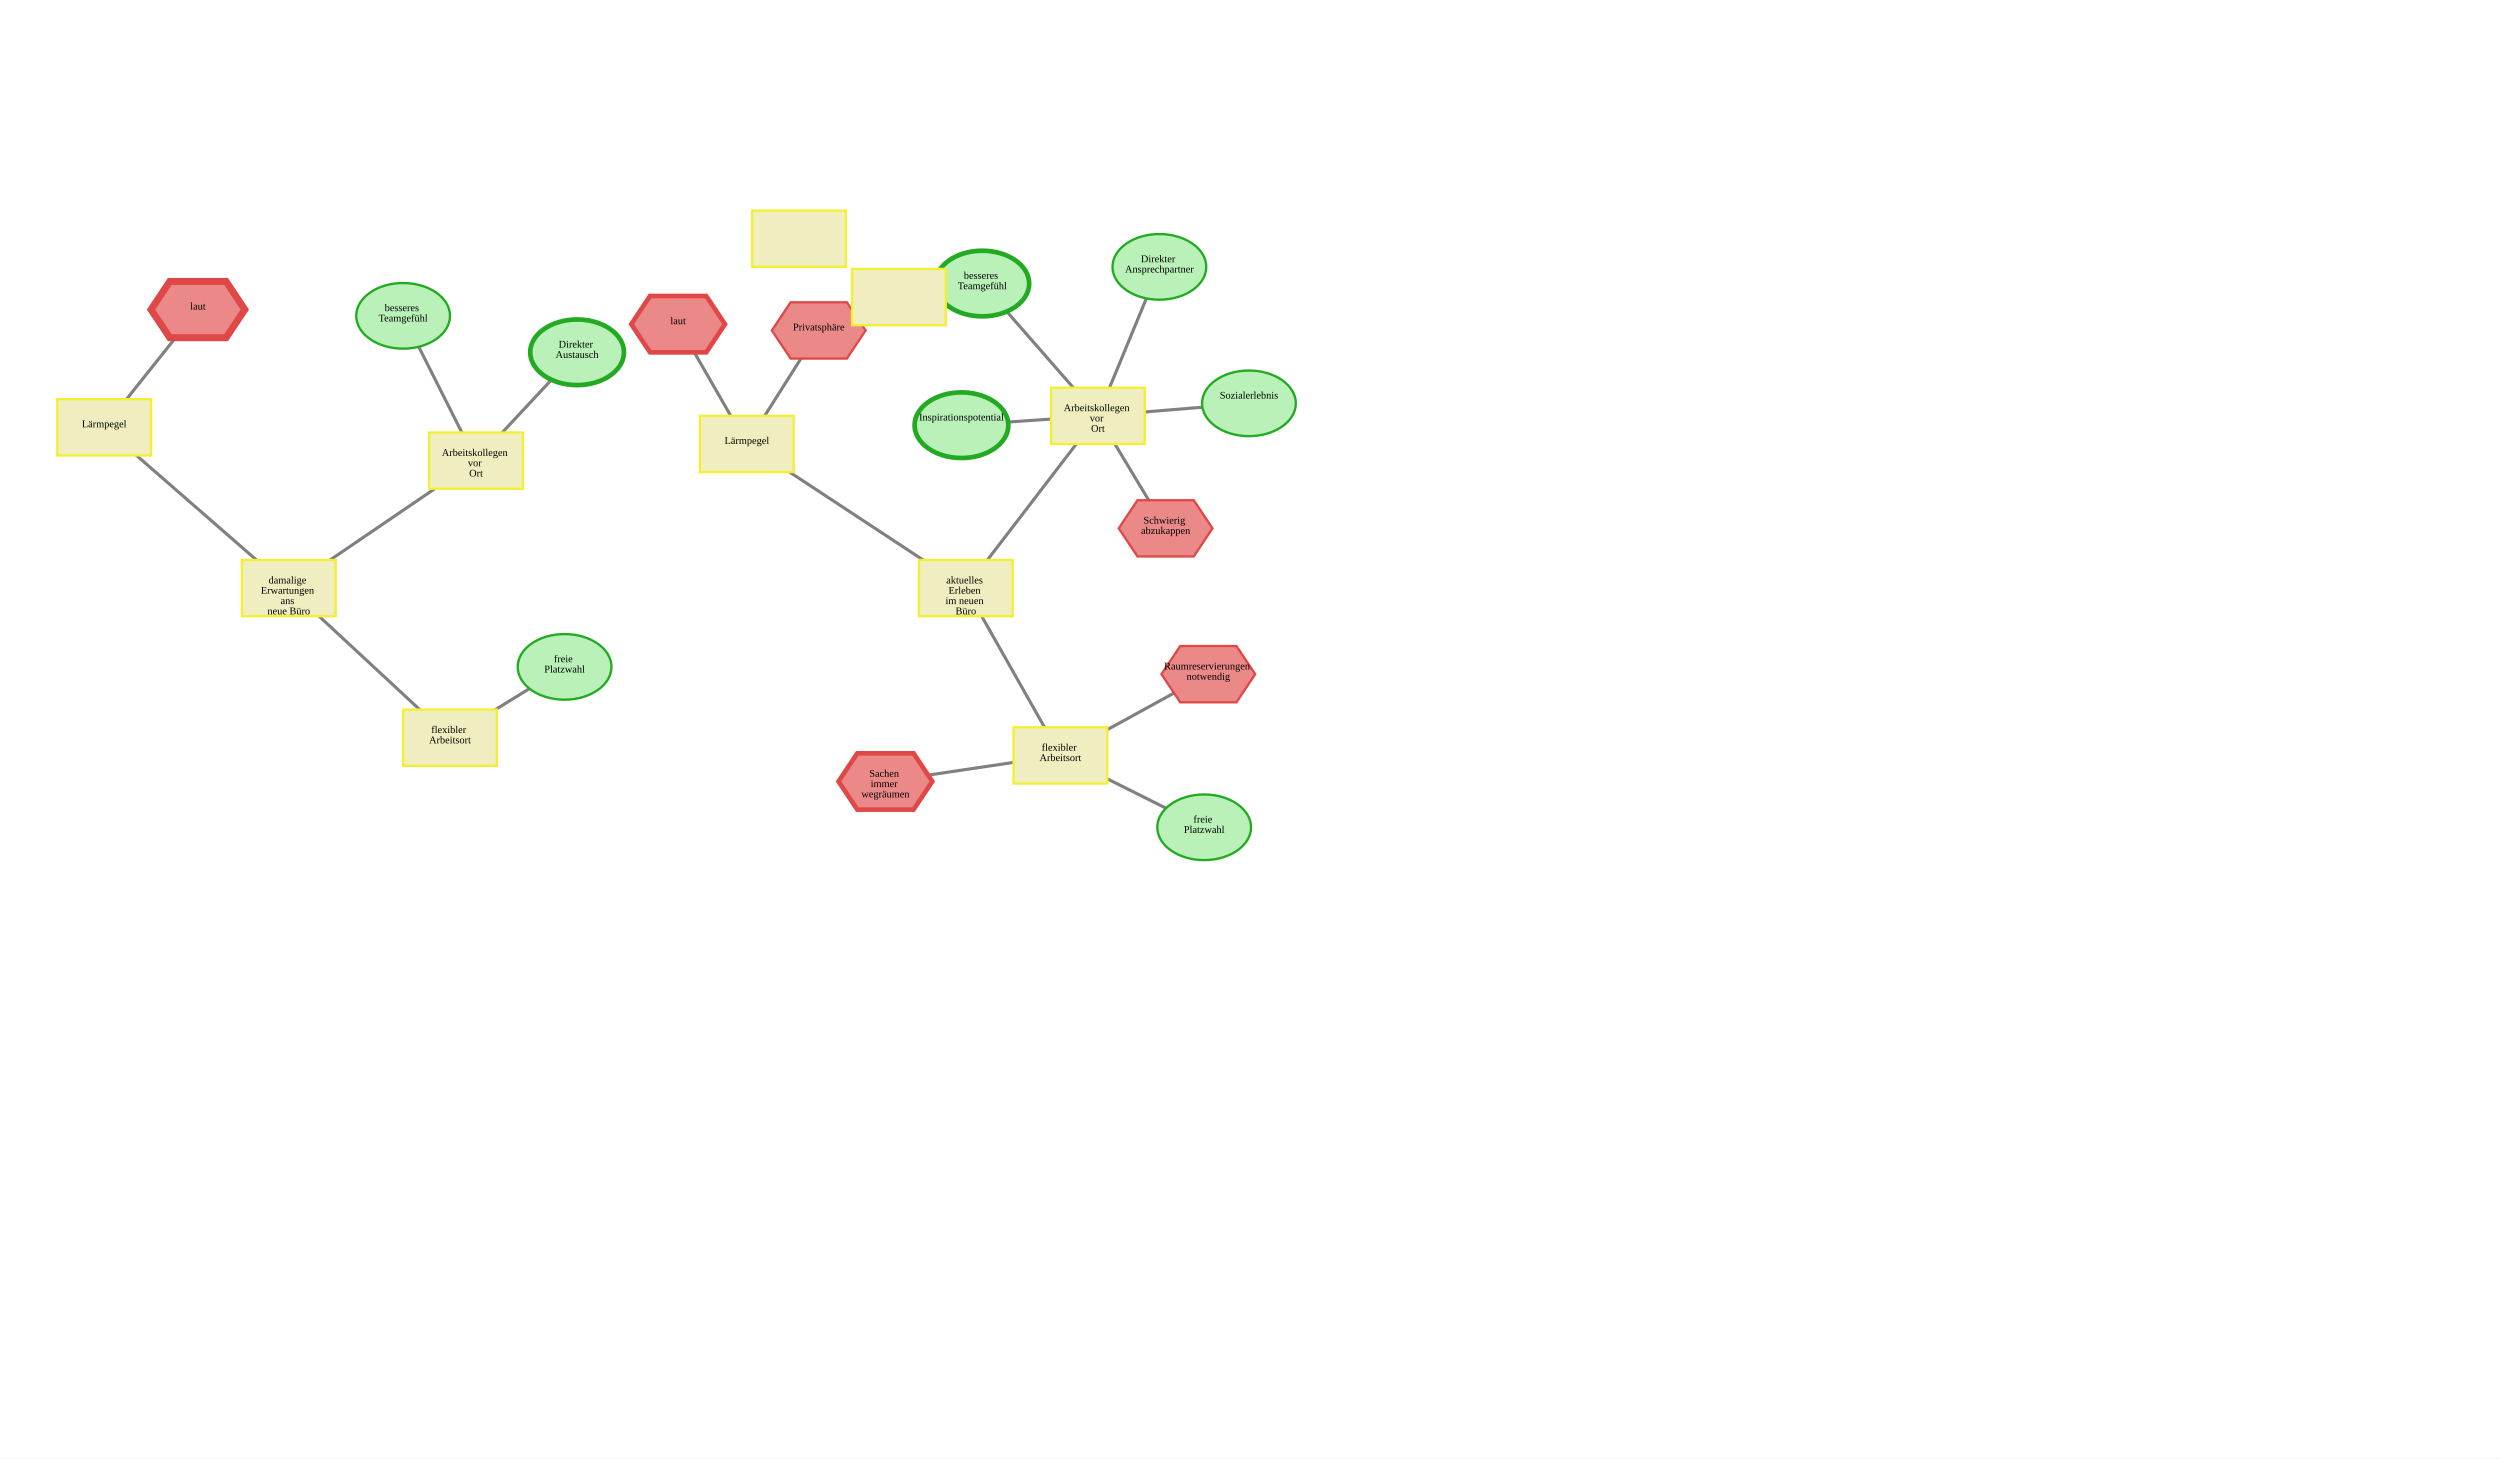
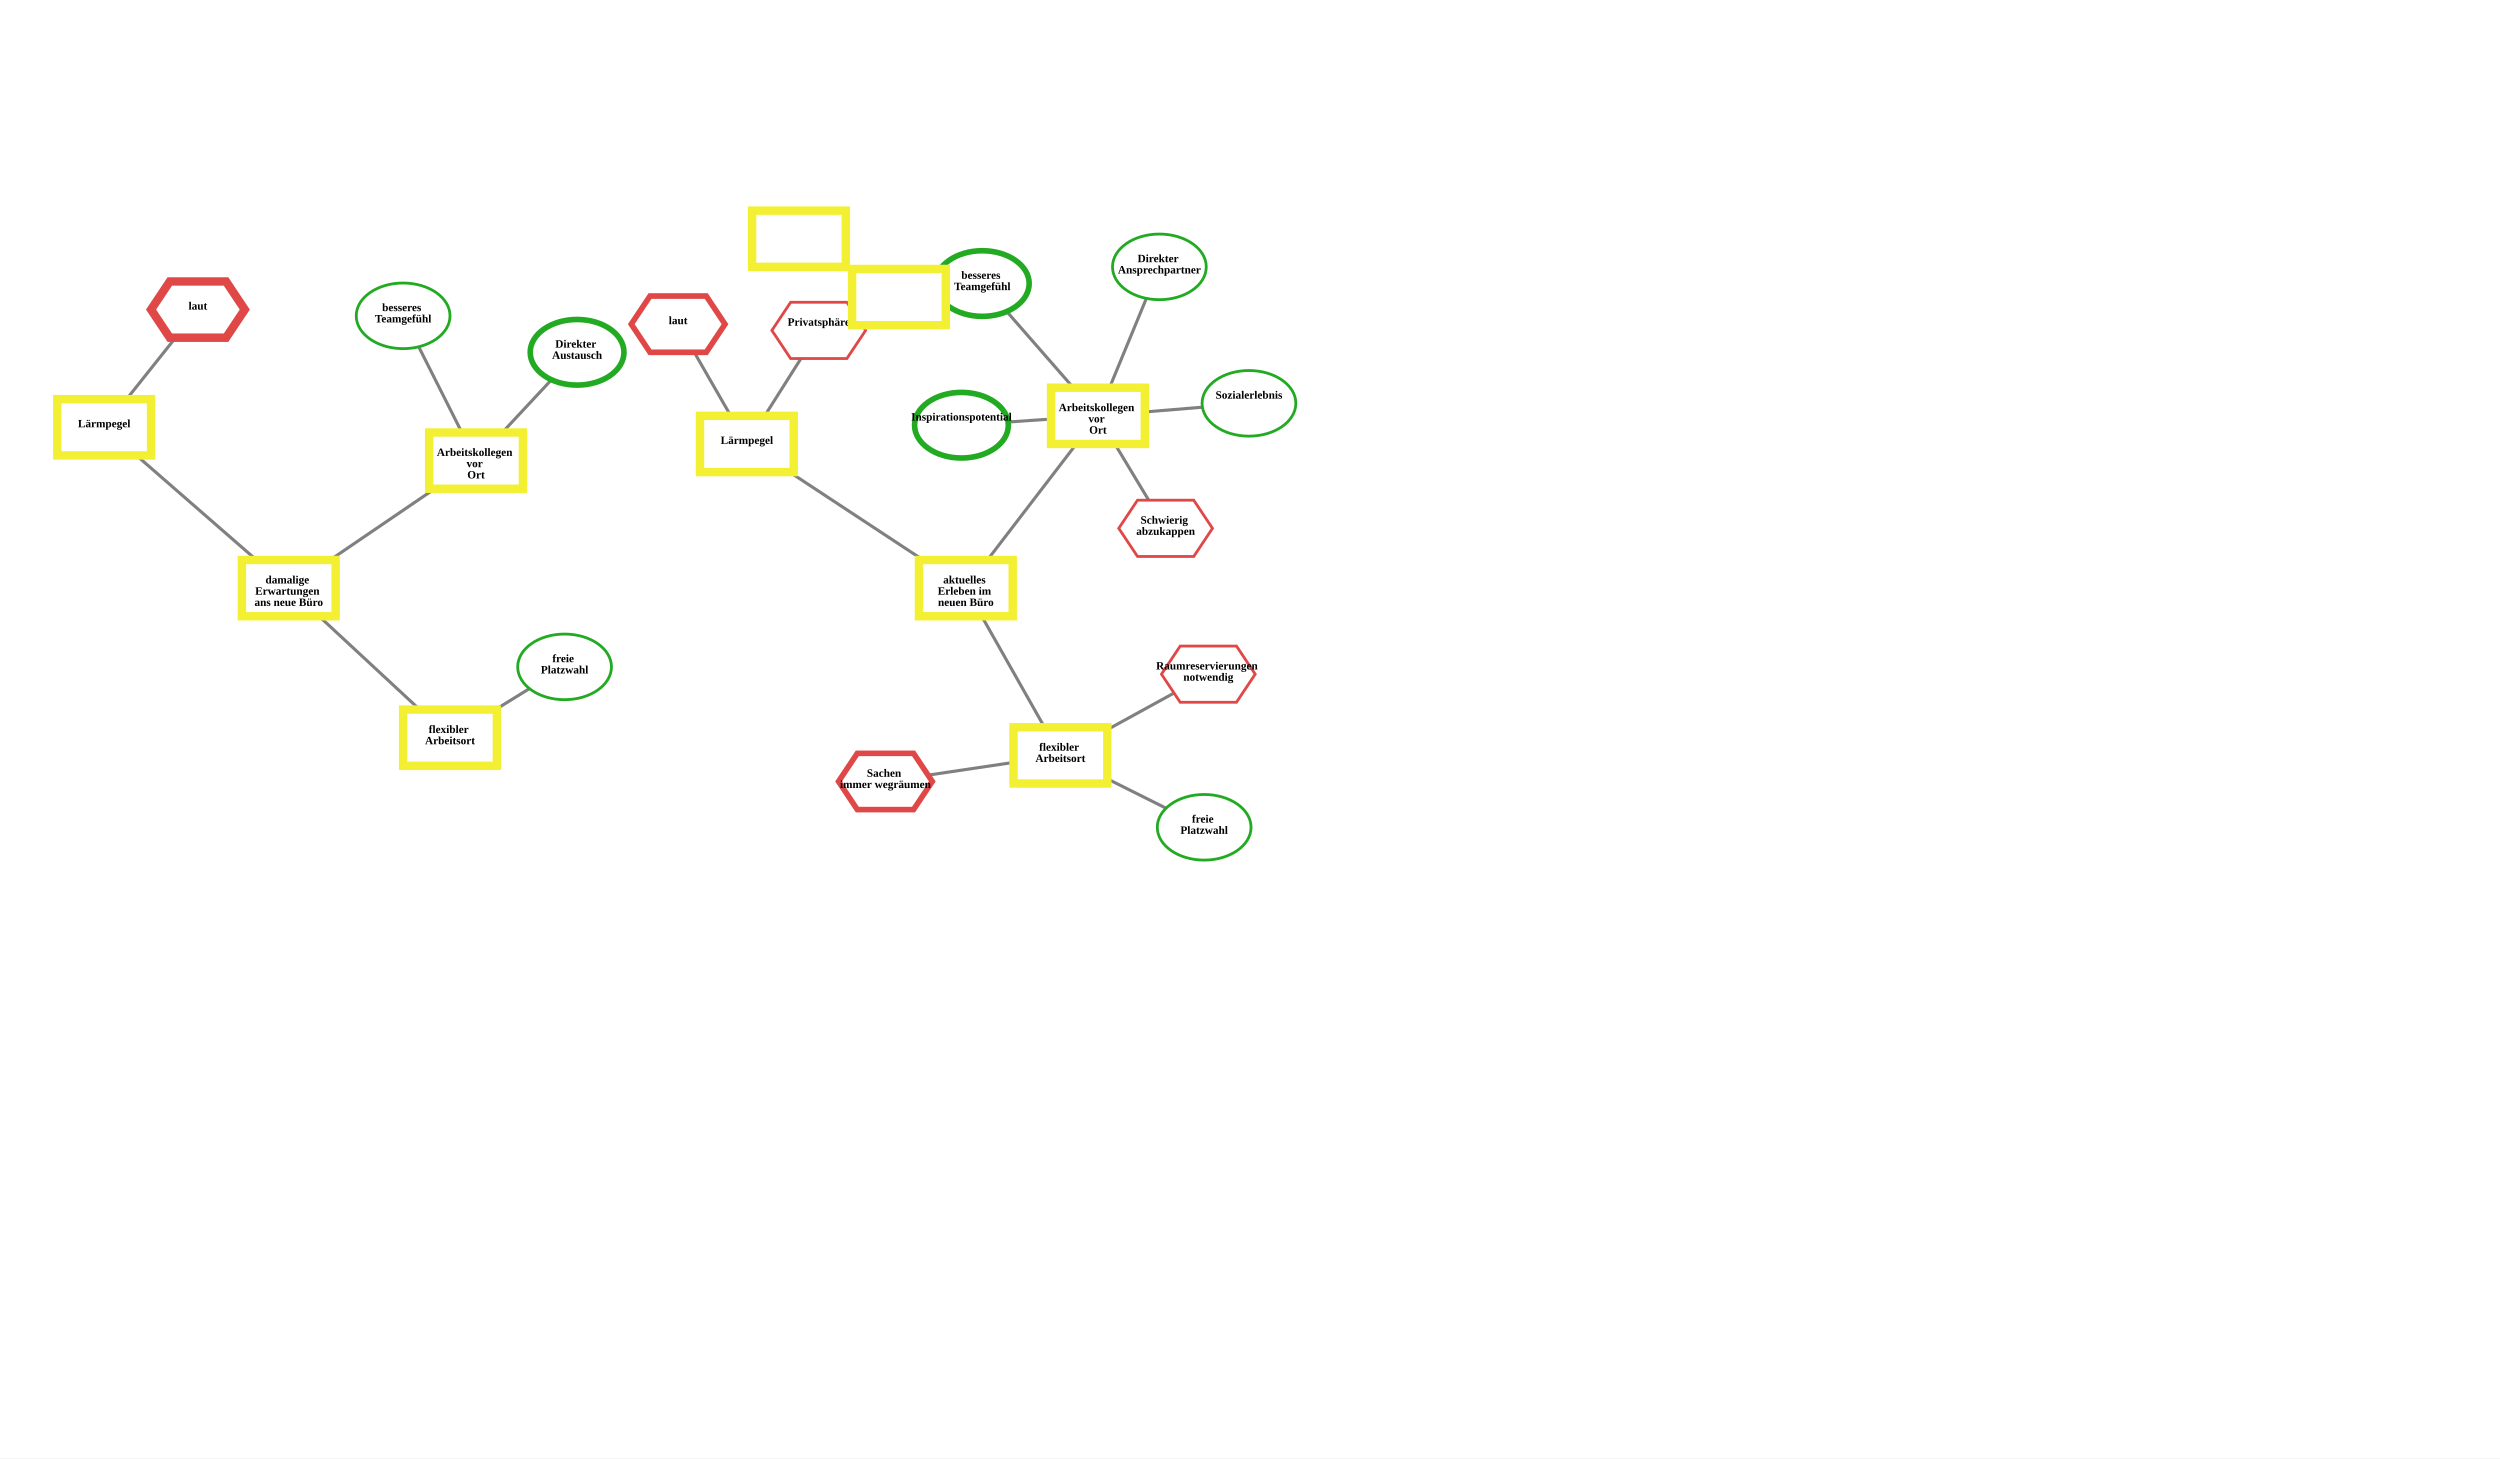
<svg xmlns="http://www.w3.org/2000/svg" id="CAMSVG" height="1400px" width="2400px">
  <rect id="background" x="0" y="0" width="100%" height="100%" fill="white" />
  <marker id="arrowRight" markerWidth="30" markerHeight="15" refX="30" refY="7.5" orient="auto" markerUnits="userSpaceOnUse">
    <polygon points="0 0, 0 0, 0 0" fill="#8c8c8c" />
  </marker>
  <marker id="arrowLeft" markerWidth="30" markerHeight="15" refX="0" refY="7.5" orient="auto" markerUnits="userSpaceOnUse">
    <polygon points="0 0, 0 0, 0 0" fill="#8c8c8c" />
  </marker>
  <g>
-     <line class="connector" id="e0d722d9-be54-4b66-bf4f-891317bbed40" transform="translate(927.2,564.6) scale(1,1) " x1="12.777" y1="-16.666" x2="114.023" y2="-148.734" stroke="#808080" stroke-width="3" stroke-linecap="butt" />
-     <line transform="translate(927.2,564.6) " class="outer-connector" id="e0d722d9-be54-4b66-bf4f-891317bbed40" x1="0" y1="0" x2="126.192" y2="-164.606" stroke="rgba(255, 255, 255, 0)" stroke-width="30" />
-   </g>
-   <g>
-     <line class="connector" id="f9d7c4d7-4eaa-45b4-9498-7e6e7e6c8cc9" transform="translate(943,272.2) scale(1,1) " x1="13.82" y1="15.812" x2="97.18" y2="111.188" stroke="#808080" stroke-width="3" stroke-linecap="butt" />
-     <line transform="translate(943,272.2) " class="outer-connector" id="f9d7c4d7-4eaa-45b4-9498-7e6e7e6c8cc9" x1="0" y1="0" x2="110.342" y2="126.247" stroke="rgba(255, 255, 255, 0)" stroke-width="30" />
-   </g>
-   <g>
-     <line class="connector" id="402f3b14-2b07-4a5e-bee7-846ac5b35a40" transform="translate(1054,399.2) scale(1,1) " x1="8.009" y1="-19.413" x2="50.991" y2="-123.587" stroke="#808080" stroke-width="3" stroke-linecap="butt" />
-     <line transform="translate(1054,399.2) " class="outer-connector" id="402f3b14-2b07-4a5e-bee7-846ac5b35a40" x1="0" y1="0" x2="58.619" y2="-142.076" stroke="rgba(255, 255, 255, 0)" stroke-width="30" />
-   </g>
-   <g>
-     <line class="connector" id="9cd8e8ee-9c74-4a0f-a7cd-045996061c45" transform="translate(927.2,564.6) scale(1,1) " x1="-17.54" y1="-11.548" x2="-192.66" y2="-126.852" stroke="#808080" stroke-width="3" stroke-linecap="butt" />
-     <line transform="translate(927.2,564.6) " class="outer-connector" id="9cd8e8ee-9c74-4a0f-a7cd-045996061c45" x1="0" y1="0" x2="-209.365" y2="-137.85" stroke="rgba(255, 255, 255, 0)" stroke-width="30" />
-   </g>
-   <g>
-     <line class="connector" id="c6ceba40-3ff7-40ef-a5f9-acb0a0f06178" transform="translate(717,426.2) scale(1,1) " x1="11.232" y1="-17.744" x2="57.768" y2="-91.256" stroke="#808080" stroke-width="3" stroke-linecap="butt" />
-     <line transform="translate(717,426.2) " class="outer-connector" id="c6ceba40-3ff7-40ef-a5f9-acb0a0f06178" x1="0" y1="0" x2="68.465" y2="-108.155" stroke="rgba(255, 255, 255, 0)" stroke-width="30" />
-   </g>
-   <g>
-     <line class="connector" id="6aacd80d-3cfc-4185-b5b6-eb3ef94db840" transform="translate(651,311.2) scale(1,1) " x1="10.453" y1="18.214" x2="55.547" y2="96.786" stroke="#808080" stroke-width="3" stroke-linecap="butt" />
-     <line transform="translate(651,311.2) " class="outer-connector" id="6aacd80d-3cfc-4185-b5b6-eb3ef94db840" x1="0" y1="0" x2="65.502" y2="114.133" stroke="rgba(255, 255, 255, 0)" stroke-width="30" />
-   </g>
-   <g>
-     <line class="connector" id="df85754e-b1a1-4524-b9db-7f2c71f5dfd9" transform="translate(1018,725.2) scale(1,1) " x1="-10.335" y1="-18.281" x2="-80.465" y2="-142.319" stroke="#808080" stroke-width="3" stroke-linecap="butt" />
-     <line transform="translate(1018,725.2) " class="outer-connector" id="df85754e-b1a1-4524-b9db-7f2c71f5dfd9" x1="0" y1="0" x2="-90.308" y2="-159.73" stroke="rgba(255, 255, 255, 0)" stroke-width="30" />
-   </g>
-   <g>
-     <line class="connector" id="f2a01207-0d9e-4cf2-8abc-21225dffe361" transform="translate(1018,725.2) scale(1,1) " x1="18.406" y1="-10.11" x2="123.594" y2="-67.89" stroke="#808080" stroke-width="3" stroke-linecap="butt" />
-     <line transform="translate(1018,725.2) " class="outer-connector" id="f2a01207-0d9e-4cf2-8abc-21225dffe361" x1="0" y1="0" x2="141.124" y2="-77.519" stroke="rgba(255, 255, 255, 0)" stroke-width="30" />
-   </g>
-   <g>
-     <line class="connector" id="751dd761-a14b-4074-a47c-b936f553da42" transform="translate(1156,794.2) scale(1,1) " x1="-18.783" y1="-9.391" x2="-119.217" y2="-59.609" stroke="#808080" stroke-width="3" stroke-linecap="butt" />
-     <line transform="translate(1156,794.2) " class="outer-connector" id="751dd761-a14b-4074-a47c-b936f553da42" x1="0" y1="0" x2="-137.106" y2="-68.553" stroke="rgba(255, 255, 255, 0)" stroke-width="30" />
-   </g>
-   <g>
-     <line class="connector" id="4ad3a59d-843a-4f46-84a9-b02579ff25b4" transform="translate(1054,399.2) scale(1,1) " x1="20.928" y1="-1.732" x2="124.072" y2="-10.268" stroke="#808080" stroke-width="3" stroke-linecap="butt" />
-     <line transform="translate(1054,399.2) " class="outer-connector" id="4ad3a59d-843a-4f46-84a9-b02579ff25b4" x1="0" y1="0" x2="144.003" y2="-11.918" stroke="rgba(255, 255, 255, 0)" stroke-width="30" />
-   </g>
-   <g>
-     <line class="connector" id="3cbb2f3e-5072-4fe7-98d3-1e0a9962da98" transform="translate(457,442.2) scale(1,1) " x1="-17.359" y1="11.817" x2="-162.441" y2="110.583" stroke="#808080" stroke-width="3" stroke-linecap="butt" />
-     <line transform="translate(457,442.2) " class="outer-connector" id="3cbb2f3e-5072-4fe7-98d3-1e0a9962da98" x1="0" y1="0" x2="-178.973" y2="121.837" stroke="rgba(255, 255, 255, 0)" stroke-width="30" />
-   </g>
-   <g>
-     <line class="connector" id="edd6154c-0e20-4bab-9f27-a41638fda649" transform="translate(457,442.2) scale(1,1) " x1="-9.445" y1="-18.756" x2="-60.555" y2="-120.244" stroke="#808080" stroke-width="3" stroke-linecap="butt" />
-     <line transform="translate(457,442.2) " class="outer-connector" id="edd6154c-0e20-4bab-9f27-a41638fda649" x1="0" y1="0" x2="-69.55" y2="-138.107" stroke="rgba(255, 255, 255, 0)" stroke-width="30" />
-   </g>
-   <g>
-     <line class="connector" id="97b79be9-1c98-48a0-838b-b8cba965f257" transform="translate(554,338.2) scale(1,1) " x1="-14.323" y1="15.357" x2="-82.677" y2="88.643" stroke="#808080" stroke-width="3" stroke-linecap="butt" />
-     <line transform="translate(554,338.2) " class="outer-connector" id="97b79be9-1c98-48a0-838b-b8cba965f257" x1="0" y1="0" x2="-96.318" y2="103.269" stroke="rgba(255, 255, 255, 0)" stroke-width="30" />
-   </g>
-   <g>
-     <line class="connector" id="33dba763-7893-4760-8a96-ac6de348d548" transform="translate(277.2,564.6) scale(1,1) " x1="-15.833" y1="-13.796" x2="-161.367" y2="-140.604" stroke="#808080" stroke-width="3" stroke-linecap="butt" />
-     <line transform="translate(277.2,564.6) " class="outer-connector" id="33dba763-7893-4760-8a96-ac6de348d548" x1="0" y1="0" x2="-176.446" y2="-153.743" stroke="rgba(255, 255, 255, 0)" stroke-width="30" />
-   </g>
-   <g>
-     <line class="connector" id="8162d19c-1970-473e-bead-3b7842964f2c" transform="translate(190,297.2) scale(1,1) " x1="-13.083" y1="16.427" x2="-76.917" y2="96.573" stroke="#808080" stroke-width="3" stroke-linecap="butt" />
-     <line transform="translate(190,297.2) " class="outer-connector" id="8162d19c-1970-473e-bead-3b7842964f2c" x1="0" y1="0" x2="-89.377" y2="112.218" stroke="rgba(255, 255, 255, 0)" stroke-width="30" />
-   </g>
-   <g>
-     <line class="connector" id="8372c3d5-c247-4925-956c-0472a00a81c5" transform="translate(432,708.2) scale(1,1) " x1="-15.396" y1="-14.282" x2="-139.404" y2="-129.318" stroke="#808080" stroke-width="3" stroke-linecap="butt" />
-     <line transform="translate(432,708.2) " class="outer-connector" id="8372c3d5-c247-4925-956c-0472a00a81c5" x1="0" y1="0" x2="-154.067" y2="-142.92" stroke="rgba(255, 255, 255, 0)" stroke-width="30" />
-   </g>
-   <g>
-     <line class="connector" id="a58b7384-1182-48e7-b5a0-fe5885675e4e" transform="translate(542,640.2) scale(1,1) " x1="-17.862" y1="11.042" x2="-92.138" y2="56.958" stroke="#808080" stroke-width="3" stroke-linecap="butt" />
-     <line transform="translate(542,640.2) " class="outer-connector" id="a58b7384-1182-48e7-b5a0-fe5885675e4e" x1="0" y1="0" x2="-109.149" y2="67.474" stroke="rgba(255, 255, 255, 0)" stroke-width="30" />
-   </g>
-   <g>
-     <line class="connector" id="8ec16487-c001-446c-a773-4190f614f314" transform="translate(1018,725.2) scale(1,1) " x1="-20.771" y1="3.091" x2="-147.229" y2="21.909" stroke="#808080" stroke-width="3" stroke-linecap="butt" />
-     <line transform="translate(1018,725.2) " class="outer-connector" id="8ec16487-c001-446c-a773-4190f614f314" x1="0" y1="0" x2="-167.011" y2="24.853" stroke="rgba(255, 255, 255, 0)" stroke-width="30" />
-   </g>
-   <g>
-     <line class="connector" id="590df837-cf52-454a-85df-0e0274c11320" transform="translate(1054,399.2) scale(1,1) " x1="10.829" y1="17.993" x2="54.171" y2="90.007" stroke="#808080" stroke-width="3" stroke-linecap="butt" />
-     <line transform="translate(1054,399.2) " class="outer-connector" id="590df837-cf52-454a-85df-0e0274c11320" x1="0" y1="0" x2="64.484" y2="107.143" stroke="rgba(255, 255, 255, 0)" stroke-width="30" />
-   </g>
-   <g>
-     <line class="connector" id="6be82bb3-e2e4-4afe-9e9e-22be8465a5da" transform="translate(1054,399.2) scale(1,1) " x1="-20.951" y1="1.439" x2="-110.049" y2="7.561" stroke="#808080" stroke-width="3" stroke-linecap="butt" />
-     <line transform="translate(1054,399.2) " class="outer-connector" id="6be82bb3-e2e4-4afe-9e9e-22be8465a5da" x1="0" y1="0" x2="-130.002" y2="8.931" stroke="rgba(255, 255, 255, 0)" stroke-width="30" />
+     <line class="connector" id="971c2014-c56c-40ac-87f5-f819ce18c08c" transform="translate(927.2,564.6) scale(1,1) " x1="12.777" y1="-16.666" x2="114.023" y2="-148.734" stroke="#808080" stroke-width="3" stroke-linecap="butt" />
+     <line transform="translate(927.2,564.6) " class="outer-connector" id="971c2014-c56c-40ac-87f5-f819ce18c08c" x1="0" y1="0" x2="126.192" y2="-164.606" stroke="rgba(255, 255, 255, 0)" stroke-width="30" />
+   </g>
+   <g>
+     <line class="connector" id="42a48838-0728-460f-8c5b-e7221a57f0f3" transform="translate(943,272.2) scale(1,1) " x1="13.82" y1="15.812" x2="97.18" y2="111.188" stroke="#808080" stroke-width="3" stroke-linecap="butt" />
+     <line transform="translate(943,272.2) " class="outer-connector" id="42a48838-0728-460f-8c5b-e7221a57f0f3" x1="0" y1="0" x2="110.342" y2="126.247" stroke="rgba(255, 255, 255, 0)" stroke-width="30" />
+   </g>
+   <g>
+     <line class="connector" id="7450734e-f3fd-4901-aa4c-5cf6d92acd23" transform="translate(1054,399.2) scale(1,1) " x1="8.009" y1="-19.413" x2="50.991" y2="-123.587" stroke="#808080" stroke-width="3" stroke-linecap="butt" />
+     <line transform="translate(1054,399.2) " class="outer-connector" id="7450734e-f3fd-4901-aa4c-5cf6d92acd23" x1="0" y1="0" x2="58.619" y2="-142.076" stroke="rgba(255, 255, 255, 0)" stroke-width="30" />
+   </g>
+   <g>
+     <line class="connector" id="b4458ee0-0994-475e-bec2-5b44ece273c5" transform="translate(927.2,564.6) scale(1,1) " x1="-17.54" y1="-11.548" x2="-192.66" y2="-126.852" stroke="#808080" stroke-width="3" stroke-linecap="butt" />
+     <line transform="translate(927.2,564.6) " class="outer-connector" id="b4458ee0-0994-475e-bec2-5b44ece273c5" x1="0" y1="0" x2="-209.365" y2="-137.85" stroke="rgba(255, 255, 255, 0)" stroke-width="30" />
+   </g>
+   <g>
+     <line class="connector" id="ff80c203-0893-4996-a3da-eda2c055a57a" transform="translate(717,426.2) scale(1,1) " x1="11.232" y1="-17.744" x2="57.768" y2="-91.256" stroke="#808080" stroke-width="3" stroke-linecap="butt" />
+     <line transform="translate(717,426.2) " class="outer-connector" id="ff80c203-0893-4996-a3da-eda2c055a57a" x1="0" y1="0" x2="68.465" y2="-108.155" stroke="rgba(255, 255, 255, 0)" stroke-width="30" />
+   </g>
+   <g>
+     <line class="connector" id="d7360a6f-8739-4550-aa0d-5cbd54211d84" transform="translate(651,311.2) scale(1,1) " x1="10.453" y1="18.214" x2="55.547" y2="96.786" stroke="#808080" stroke-width="3" stroke-linecap="butt" />
+     <line transform="translate(651,311.2) " class="outer-connector" id="d7360a6f-8739-4550-aa0d-5cbd54211d84" x1="0" y1="0" x2="65.502" y2="114.133" stroke="rgba(255, 255, 255, 0)" stroke-width="30" />
+   </g>
+   <g>
+     <line class="connector" id="23dad2a0-1ca9-4424-a8ef-7afb26493978" transform="translate(1018,725.2) scale(1,1) " x1="-10.335" y1="-18.281" x2="-80.465" y2="-142.319" stroke="#808080" stroke-width="3" stroke-linecap="butt" />
+     <line transform="translate(1018,725.2) " class="outer-connector" id="23dad2a0-1ca9-4424-a8ef-7afb26493978" x1="0" y1="0" x2="-90.308" y2="-159.73" stroke="rgba(255, 255, 255, 0)" stroke-width="30" />
+   </g>
+   <g>
+     <line class="connector" id="be8c7d70-b84d-4960-a26f-17e6603efb0c" transform="translate(1018,725.2) scale(1,1) " x1="18.406" y1="-10.11" x2="123.594" y2="-67.89" stroke="#808080" stroke-width="3" stroke-linecap="butt" />
+     <line transform="translate(1018,725.2) " class="outer-connector" id="be8c7d70-b84d-4960-a26f-17e6603efb0c" x1="0" y1="0" x2="141.124" y2="-77.519" stroke="rgba(255, 255, 255, 0)" stroke-width="30" />
+   </g>
+   <g>
+     <line class="connector" id="a4fb4cf3-9a10-466f-a9bd-2566ecd1b635" transform="translate(1156,794.2) scale(1,1) " x1="-18.783" y1="-9.391" x2="-119.217" y2="-59.609" stroke="#808080" stroke-width="3" stroke-linecap="butt" />
+     <line transform="translate(1156,794.2) " class="outer-connector" id="a4fb4cf3-9a10-466f-a9bd-2566ecd1b635" x1="0" y1="0" x2="-137.106" y2="-68.553" stroke="rgba(255, 255, 255, 0)" stroke-width="30" />
+   </g>
+   <g>
+     <line class="connector" id="d87f89a7-c033-48f5-b74a-3ca5f0978f6a" transform="translate(1054,399.2) scale(1,1) " x1="20.928" y1="-1.732" x2="124.072" y2="-10.268" stroke="#808080" stroke-width="3" stroke-linecap="butt" />
+     <line transform="translate(1054,399.2) " class="outer-connector" id="d87f89a7-c033-48f5-b74a-3ca5f0978f6a" x1="0" y1="0" x2="144.003" y2="-11.918" stroke="rgba(255, 255, 255, 0)" stroke-width="30" />
+   </g>
+   <g>
+     <line class="connector" id="16a4d2b1-f783-4107-9259-328da65f30ae" transform="translate(457,442.2) scale(1,1) " x1="-17.359" y1="11.817" x2="-162.441" y2="110.583" stroke="#808080" stroke-width="3" stroke-linecap="butt" />
+     <line transform="translate(457,442.2) " class="outer-connector" id="16a4d2b1-f783-4107-9259-328da65f30ae" x1="0" y1="0" x2="-178.973" y2="121.837" stroke="rgba(255, 255, 255, 0)" stroke-width="30" />
+   </g>
+   <g>
+     <line class="connector" id="50c98a7b-7549-4b9f-81fe-9cb97b33f6b6" transform="translate(457,442.2) scale(1,1) " x1="-9.445" y1="-18.756" x2="-60.555" y2="-120.244" stroke="#808080" stroke-width="3" stroke-linecap="butt" />
+     <line transform="translate(457,442.2) " class="outer-connector" id="50c98a7b-7549-4b9f-81fe-9cb97b33f6b6" x1="0" y1="0" x2="-69.55" y2="-138.107" stroke="rgba(255, 255, 255, 0)" stroke-width="30" />
+   </g>
+   <g>
+     <line class="connector" id="535a79a9-4162-4353-a256-e19f7e322124" transform="translate(554,338.2) scale(1,1) " x1="-14.323" y1="15.357" x2="-82.677" y2="88.643" stroke="#808080" stroke-width="3" stroke-linecap="butt" />
+     <line transform="translate(554,338.2) " class="outer-connector" id="535a79a9-4162-4353-a256-e19f7e322124" x1="0" y1="0" x2="-96.318" y2="103.269" stroke="rgba(255, 255, 255, 0)" stroke-width="30" />
+   </g>
+   <g>
+     <line class="connector" id="dcb66ea1-12b0-4384-bd56-3795446dda90" transform="translate(277.2,564.6) scale(1,1) " x1="-15.833" y1="-13.796" x2="-161.367" y2="-140.604" stroke="#808080" stroke-width="3" stroke-linecap="butt" />
+     <line transform="translate(277.2,564.6) " class="outer-connector" id="dcb66ea1-12b0-4384-bd56-3795446dda90" x1="0" y1="0" x2="-176.446" y2="-153.743" stroke="rgba(255, 255, 255, 0)" stroke-width="30" />
+   </g>
+   <g>
+     <line class="connector" id="81562eaf-34e3-4beb-93b4-8d8024bdea91" transform="translate(190,297.2) scale(1,1) " x1="-13.083" y1="16.427" x2="-76.917" y2="96.573" stroke="#808080" stroke-width="3" stroke-linecap="butt" />
+     <line transform="translate(190,297.2) " class="outer-connector" id="81562eaf-34e3-4beb-93b4-8d8024bdea91" x1="0" y1="0" x2="-89.377" y2="112.218" stroke="rgba(255, 255, 255, 0)" stroke-width="30" />
+   </g>
+   <g>
+     <line class="connector" id="695807d1-c333-4bdb-89ce-9b00bbf17c5d" transform="translate(432,708.2) scale(1,1) " x1="-15.396" y1="-14.282" x2="-139.404" y2="-129.318" stroke="#808080" stroke-width="3" stroke-linecap="butt" />
+     <line transform="translate(432,708.2) " class="outer-connector" id="695807d1-c333-4bdb-89ce-9b00bbf17c5d" x1="0" y1="0" x2="-154.067" y2="-142.92" stroke="rgba(255, 255, 255, 0)" stroke-width="30" />
+   </g>
+   <g>
+     <line class="connector" id="b973b42b-9080-4182-8bbd-d36f69316d98" transform="translate(542,640.2) scale(1,1) " x1="-17.862" y1="11.042" x2="-92.138" y2="56.958" stroke="#808080" stroke-width="3" stroke-linecap="butt" />
+     <line transform="translate(542,640.2) " class="outer-connector" id="b973b42b-9080-4182-8bbd-d36f69316d98" x1="0" y1="0" x2="-109.149" y2="67.474" stroke="rgba(255, 255, 255, 0)" stroke-width="30" />
+   </g>
+   <g>
+     <line class="connector" id="4c5265c6-0148-4347-85d5-daf211489ba4" transform="translate(1018,725.2) scale(1,1) " x1="-20.771" y1="3.091" x2="-147.229" y2="21.909" stroke="#808080" stroke-width="3" stroke-linecap="butt" />
+     <line transform="translate(1018,725.2) " class="outer-connector" id="4c5265c6-0148-4347-85d5-daf211489ba4" x1="0" y1="0" x2="-167.011" y2="24.853" stroke="rgba(255, 255, 255, 0)" stroke-width="30" />
+   </g>
+   <g>
+     <line class="connector" id="d110f7b4-5b1c-4a82-831d-a2f1fd736f9a" transform="translate(1054,399.2) scale(1,1) " x1="10.829" y1="17.993" x2="54.171" y2="90.007" stroke="#808080" stroke-width="3" stroke-linecap="butt" />
+     <line transform="translate(1054,399.2) " class="outer-connector" id="d110f7b4-5b1c-4a82-831d-a2f1fd736f9a" x1="0" y1="0" x2="64.484" y2="107.143" stroke="rgba(255, 255, 255, 0)" stroke-width="30" />
+   </g>
+   <g>
+     <line class="connector" id="af1ca058-fa7e-4555-8ad9-2b3ca3813cc5" transform="translate(1054,399.2) scale(1,1) " x1="-20.951" y1="1.439" x2="-110.049" y2="7.561" stroke="#808080" stroke-width="3" stroke-linecap="butt" />
+     <line transform="translate(1054,399.2) " class="outer-connector" id="af1ca058-fa7e-4555-8ad9-2b3ca3813cc5" x1="0" y1="0" x2="-130.002" y2="8.931" stroke="rgba(255, 255, 255, 0)" stroke-width="30" />
  </g>
  <g transform="translate(277.2,564.6) scale(0.45)">
-     <rect id="74e6405c-1a00-414e-b4ad-9f6ef6872efa" class="node" x="-100" y="-60" width="200" height="120" transform="translate(0,0)" fill="#F0EEC0" stroke="#F3F033" stroke-width="5" />
-     <text id="74e6405c-1a00-414e-b4ad-9f6ef6872efa" class="noselect node" x="0" fill="black" alignment-baseline="center" text-anchor="middle" font-size="22px" y="-10">damalige  <tspan dy="1.0em" x="0">Erwartungen</tspan>
-       <tspan dy="1.0em" x="0">ans</tspan>
-       <tspan dy="1.0em" x="0">neue</tspan> Büro</text>
+     <rect id="a0d51c1e-c4d1-4e6b-840c-2b3fc5d43541" class="node" x="-100" y="-60" width="200" height="120" transform="translate(0,0)" fill="#ffffff" stroke="#F3F033" stroke-width="18" />
+     <text id="a0d51c1e-c4d1-4e6b-840c-2b3fc5d43541" class="noselect node" x="0" fill="black" alignment-baseline="center" text-anchor="middle" font-size="24px" font-weight="bold" y="-10">damalige  <tspan dy="1.0em" x="0">Erwartungen</tspan>
+       <tspan dy="1.0em" x="0">ans</tspan> neue Büro</text>
  </g>
  <g transform="translate(927.2,564.6) scale(0.45)">
-     <rect id="9a414ee6-3a19-4cb3-bb3f-8bd76bd2f299" class="node" x="-100" y="-60" width="200" height="120" transform="translate(0,0)" fill="#F0EEC0" stroke="#F3F033" stroke-width="5" />
-     <text id="9a414ee6-3a19-4cb3-bb3f-8bd76bd2f299" class="noselect node" x="0" fill="black" alignment-baseline="center" text-anchor="middle" font-size="22px" y="-10">aktuelles  <tspan dy="1.0em" x="0">Erleben</tspan>
-       <tspan dy="1.0em" x="0">im</tspan> neuen  <tspan dy="1.0em" x="0">Büro</tspan>
-     </text>
+     <rect id="db4d22bc-88cf-429a-83e2-08be51b0e868" class="node" x="-100" y="-60" width="200" height="120" transform="translate(0,0)" fill="#ffffff" stroke="#F3F033" stroke-width="18" />
+     <text id="db4d22bc-88cf-429a-83e2-08be51b0e868" class="noselect node" x="0" fill="black" alignment-baseline="center" text-anchor="middle" font-size="24px" font-weight="bold" y="-10">aktuelles  <tspan dy="1.0em" x="0">Erleben</tspan> im  <tspan dy="1.0em" x="0">neuen</tspan> Büro</text>
  </g>
  <g transform="translate(1054,399.2) scale(0.45)">
-     <rect id="d08ccc71-a399-470e-9e7f-72f3e938e1c3" class="node" x="-100" y="-60" width="200" height="120" transform="translate(0,0)" fill="#F0EEC0" stroke="#F3F033" stroke-width="5" />
-     <text id="d08ccc71-a399-470e-9e7f-72f3e938e1c3" class="noselect node" x="0" fill="black" alignment-baseline="center" text-anchor="middle" font-size="22px" y="-10">Arbeitskollegen  <tspan dy="1.0em" x="0">vor</tspan>
+     <rect id="ec7b1794-2314-47bb-863f-45b16560cd2e" class="node" x="-100" y="-60" width="200" height="120" transform="translate(0,0)" fill="#ffffff" stroke="#F3F033" stroke-width="18" />
+     <text id="ec7b1794-2314-47bb-863f-45b16560cd2e" class="noselect node" x="0" fill="black" alignment-baseline="center" text-anchor="middle" font-size="24px" font-weight="bold" y="-10">Arbeitskollegen  <tspan dy="1.0em" x="0">vor</tspan>
      <tspan dy="1.0em" x="0">Ort</tspan>
    </text>
  </g>
  <g transform="translate(943,272.2) scale(0.45)">
-     <ellipse id="8571c93d-bdc7-4777-968e-a9c8bb640ddc" class="node" null="cy" rx="100" ry="70" transform="translate(0,0)" fill="#B9F1B9" stroke="#22AA22" stroke-width="10" />
-     <text id="8571c93d-bdc7-4777-968e-a9c8bb640ddc" class="noselect node" x="0" fill="black" alignment-baseline="center" text-anchor="middle" font-size="22px" y="-10">besseres  <tspan dy="1.0em" x="0">Teamgefühl</tspan>
+     <ellipse id="a4c49e7d-fe74-42e9-81f7-0a10fdd4082a" class="node" null="cy" rx="100" ry="70" transform="translate(0,0)" fill="#ffffff" stroke="#22AA22" stroke-width="12" />
+     <text id="a4c49e7d-fe74-42e9-81f7-0a10fdd4082a" class="noselect node" x="0" fill="black" alignment-baseline="center" text-anchor="middle" font-size="24px" font-weight="bold" y="-10">besseres  <tspan dy="1.0em" x="0">Teamgefühl</tspan>
    </text>
  </g>
  <g transform="translate(1113,256.2) scale(0.45)">
-     <ellipse id="39449f56-0009-4572-9384-7489f457a2a2" class="node" null="cy" rx="100" ry="70" transform="translate(0,0)" fill="#B9F1B9" stroke="#22AA22" stroke-width="5" />
-     <text id="39449f56-0009-4572-9384-7489f457a2a2" class="noselect node" x="0" fill="black" alignment-baseline="center" text-anchor="middle" font-size="22px" y="-10">Direkter  <tspan dy="1.0em" x="0">Ansprechpartner</tspan>
+     <ellipse id="c4bced82-be0d-4320-af2e-cd50c61b9487" class="node" null="cy" rx="100" ry="70" transform="translate(0,0)" fill="#ffffff" stroke="#22AA22" stroke-width="6" />
+     <text id="c4bced82-be0d-4320-af2e-cd50c61b9487" class="noselect node" x="0" fill="black" alignment-baseline="center" text-anchor="middle" font-size="24px" font-weight="bold" y="-10">Direkter  <tspan dy="1.0em" x="0">Ansprechpartner</tspan>
    </text>
  </g>
  <g transform="translate(717,426.2) scale(0.45)">
-     <rect id="4fda6143-72c2-485e-85e5-57ed2de3613c" class="node" x="-100" y="-60" width="200" height="120" transform="translate(0,0)" fill="#F0EEC0" stroke="#F3F033" stroke-width="5" />
-     <text id="4fda6143-72c2-485e-85e5-57ed2de3613c" class="noselect node" x="0" fill="black" alignment-baseline="center" text-anchor="middle" font-size="22px" y="0">Lärmpegel</text>
+     <rect id="43bd3efd-94fe-496f-a41f-42b3c62859ea" class="node" x="-100" y="-60" width="200" height="120" transform="translate(0,0)" fill="#ffffff" stroke="#F3F033" stroke-width="18" />
+     <text id="43bd3efd-94fe-496f-a41f-42b3c62859ea" class="noselect node" x="0" fill="black" alignment-baseline="center" text-anchor="middle" font-size="24px" font-weight="bold" y="0">Lärmpegel</text>
  </g>
  <g transform="translate(1199,387.2) scale(0.45)">
-     <ellipse id="d42d2b62-44fd-4fa2-a0c4-589011e7e825" class="node" null="cy" rx="100" ry="70" transform="translate(0,0)" fill="#B9F1B9" stroke="#22AA22" stroke-width="5" />
-     <text id="d42d2b62-44fd-4fa2-a0c4-589011e7e825" class="noselect node" x="0" fill="black" alignment-baseline="center" text-anchor="middle" font-size="22px" y="-10">Sozialerlebnis</text>
+     <ellipse id="6698db8d-caec-4f51-ac45-c05ddbb5d399" class="node" null="cy" rx="100" ry="70" transform="translate(0,0)" fill="#ffffff" stroke="#22AA22" stroke-width="6" />
+     <text id="6698db8d-caec-4f51-ac45-c05ddbb5d399" class="noselect node" x="0" fill="black" alignment-baseline="center" text-anchor="middle" font-size="24px" font-weight="bold" y="-10">Sozialerlebnis</text>
  </g>
  <g transform="translate(786,317.2) scale(0.45)">
-     <polygon id="72d803cb-8d19-4fb9-8806-42c96d1a235d" class="node" points="-100,0 -60,-60 60,-60 100,0 60,60 -60,60" transform="translate(0,0)" fill="#EB8989" stroke="#E04848" stroke-width="5" />
-     <text id="72d803cb-8d19-4fb9-8806-42c96d1a235d" class="noselect node" x="0" fill="black" alignment-baseline="center" text-anchor="middle" font-size="22px" y="0">Privatsphäre</text>
+     <polygon id="478b2de8-b55d-44b5-b5ca-0ce90d0bdd0f" class="node" points="-100,0 -60,-60 60,-60 100,0 60,60 -60,60" transform="translate(0,0)" fill="#ffffff" stroke="#E04848" stroke-width="6" />
+     <text id="478b2de8-b55d-44b5-b5ca-0ce90d0bdd0f" class="noselect node" x="0" fill="black" alignment-baseline="center" text-anchor="middle" font-size="24px" font-weight="bold" y="-10">Privatsphäre</text>
  </g>
  <g transform="translate(651,311.2) scale(0.45)">
-     <polygon id="2a393966-f60a-45c7-ba5d-02b1562c1318" class="node" points="-100,0 -60,-60 60,-60 100,0 60,60 -60,60" transform="translate(0,0)" fill="#EB8989" stroke="#E04848" stroke-width="10" />
-     <text id="2a393966-f60a-45c7-ba5d-02b1562c1318" class="noselect node" x="0" fill="black" alignment-baseline="center" text-anchor="middle" font-size="22px" y="0">laut</text>
+     <polygon id="8eafe96d-3de9-40c4-9e87-17a68bad79a4" class="node" points="-100,0 -60,-60 60,-60 100,0 60,60 -60,60" transform="translate(0,0)" fill="#ffffff" stroke="#E04848" stroke-width="12" />
+     <text id="8eafe96d-3de9-40c4-9e87-17a68bad79a4" class="noselect node" x="0" fill="black" alignment-baseline="center" text-anchor="middle" font-size="24px" font-weight="bold" y="0">laut</text>
  </g>
  <g transform="translate(457,442.2) scale(0.45)">
-     <rect id="82338120-df7c-41e3-8e97-b8b264a46eba" class="node" x="-100" y="-60" width="200" height="120" transform="translate(0,0)" fill="#F0EEC0" stroke="#F3F033" stroke-width="5" />
-     <text id="82338120-df7c-41e3-8e97-b8b264a46eba" class="noselect node" x="0" fill="black" alignment-baseline="center" text-anchor="middle" font-size="22px" y="-10">Arbeitskollegen  <tspan dy="1.0em" x="0">vor</tspan>
+     <rect id="e592f958-fb7e-4c4e-a204-d85a4669140b" class="node" x="-100" y="-60" width="200" height="120" transform="translate(0,0)" fill="#ffffff" stroke="#F3F033" stroke-width="18" />
+     <text id="e592f958-fb7e-4c4e-a204-d85a4669140b" class="noselect node" x="0" fill="black" alignment-baseline="center" text-anchor="middle" font-size="24px" font-weight="bold" y="-10">Arbeitskollegen  <tspan dy="1.0em" x="0">vor</tspan>
      <tspan dy="1.0em" x="0">Ort</tspan>
    </text>
  </g>
  <g transform="translate(1018,725.2) scale(0.45)">
-     <rect id="0587c991-59be-4ce1-8066-a6e44daf9443" class="node" x="-100" y="-60" width="200" height="120" transform="translate(0,0)" fill="#F0EEC0" stroke="#F3F033" stroke-width="5" />
-     <text id="0587c991-59be-4ce1-8066-a6e44daf9443" class="noselect node" x="0" fill="black" alignment-baseline="center" text-anchor="middle" font-size="22px" y="-10">flexibler  <tspan dy="1.0em" x="0">Arbeitsort</tspan>
+     <rect id="29fd366f-3441-48ac-b901-cd7231455ee8" class="node" x="-100" y="-60" width="200" height="120" transform="translate(0,0)" fill="#ffffff" stroke="#F3F033" stroke-width="18" />
+     <text id="29fd366f-3441-48ac-b901-cd7231455ee8" class="noselect node" x="0" fill="black" alignment-baseline="center" text-anchor="middle" font-size="24px" font-weight="bold" y="-10">flexibler  <tspan dy="1.0em" x="0">Arbeitsort</tspan>
    </text>
  </g>
  <g transform="translate(1160,647.2) scale(0.45)">
-     <polygon id="5737b6cb-2263-4b41-9024-a3747243fbb5" class="node" points="-100,0 -60,-60 60,-60 100,0 60,60 -60,60" transform="translate(0,0)" fill="#EB8989" stroke="#E04848" stroke-width="5" />
-     <text id="5737b6cb-2263-4b41-9024-a3747243fbb5" class="noselect node" x="0" fill="black" alignment-baseline="center" text-anchor="middle" font-size="22px" y="-10">Raumreservierungen  <tspan dy="1.0em" x="0">notwendig</tspan>
+     <polygon id="71c67a45-79b2-41fa-a26c-0bbc7dd87acc" class="node" points="-100,0 -60,-60 60,-60 100,0 60,60 -60,60" transform="translate(0,0)" fill="#ffffff" stroke="#E04848" stroke-width="6" />
+     <text id="71c67a45-79b2-41fa-a26c-0bbc7dd87acc" class="noselect node" x="0" fill="black" alignment-baseline="center" text-anchor="middle" font-size="24px" font-weight="bold" y="-10">Raumreservierungen  <tspan dy="1.0em" x="0">notwendig</tspan>
    </text>
  </g>
  <g transform="translate(1156,794.2) scale(0.45)">
-     <ellipse id="147699c7-9afc-4c22-bee0-2cd8bafd7453" class="node" null="cy" rx="100" ry="70" transform="translate(0,0)" fill="#B9F1B9" stroke="#22AA22" stroke-width="5" />
-     <text id="147699c7-9afc-4c22-bee0-2cd8bafd7453" class="noselect node" x="0" fill="black" alignment-baseline="center" text-anchor="middle" font-size="22px" y="-10">freie  <tspan dy="1.0em" x="0">Platzwahl</tspan>
+     <ellipse id="55aeca44-4b9c-4a73-83d5-1ab5b0a527fe" class="node" null="cy" rx="100" ry="70" transform="translate(0,0)" fill="#ffffff" stroke="#22AA22" stroke-width="6" />
+     <text id="55aeca44-4b9c-4a73-83d5-1ab5b0a527fe" class="noselect node" x="0" fill="black" alignment-baseline="center" text-anchor="middle" font-size="24px" font-weight="bold" y="-10">freie  <tspan dy="1.0em" x="0">Platzwahl</tspan>
    </text>
  </g>
  <g transform="translate(387,303.2) scale(0.45)">
-     <ellipse id="60c60089-c103-4d5e-9bbc-d4b1c72e24e2" class="node" null="cy" rx="100" ry="70" transform="translate(0,0)" fill="#B9F1B9" stroke="#22AA22" stroke-width="5" />
-     <text id="60c60089-c103-4d5e-9bbc-d4b1c72e24e2" class="noselect node" x="0" fill="black" alignment-baseline="center" text-anchor="middle" font-size="22px" y="-10">besseres  <tspan dy="1.0em" x="0">Teamgefühl</tspan>
+     <ellipse id="17daf69a-0a57-4764-ac6c-90e87ed8c5e5" class="node" null="cy" rx="100" ry="70" transform="translate(0,0)" fill="#ffffff" stroke="#22AA22" stroke-width="6" />
+     <text id="17daf69a-0a57-4764-ac6c-90e87ed8c5e5" class="noselect node" x="0" fill="black" alignment-baseline="center" text-anchor="middle" font-size="24px" font-weight="bold" y="-10">besseres  <tspan dy="1.0em" x="0">Teamgefühl</tspan>
    </text>
  </g>
  <g transform="translate(554,338.2) scale(0.45)">
-     <ellipse id="cdcd9dad-2594-44c0-856c-64bd3cc2893b" class="node" null="cy" rx="100" ry="70" transform="translate(0,0)" fill="#B9F1B9" stroke="#22AA22" stroke-width="10" />
-     <text id="cdcd9dad-2594-44c0-856c-64bd3cc2893b" class="noselect node" x="0" fill="black" alignment-baseline="center" text-anchor="middle" font-size="22px" y="-10">Direkter  <tspan dy="1.0em" x="0">Austausch</tspan>
+     <ellipse id="3a2be8f5-5f45-4937-860f-888cca5344b4" class="node" null="cy" rx="100" ry="70" transform="translate(0,0)" fill="#ffffff" stroke="#22AA22" stroke-width="12" />
+     <text id="3a2be8f5-5f45-4937-860f-888cca5344b4" class="noselect node" x="0" fill="black" alignment-baseline="center" text-anchor="middle" font-size="24px" font-weight="bold" y="-10">Direkter  <tspan dy="1.0em" x="0">Austausch</tspan>
    </text>
  </g>
  <g transform="translate(100,410.2) scale(0.45)">
-     <rect id="a9514089-af54-4139-8f01-42c328c3902b" class="node" x="-100" y="-60" width="200" height="120" transform="translate(0,0)" fill="#F0EEC0" stroke="#F3F033" stroke-width="5" />
-     <text id="a9514089-af54-4139-8f01-42c328c3902b" class="noselect node" x="0" fill="black" alignment-baseline="center" text-anchor="middle" font-size="22px" y="0">Lärmpegel</text>
+     <rect id="3ee5fc5f-8b60-4d12-a9b6-47a577a545a2" class="node" x="-100" y="-60" width="200" height="120" transform="translate(0,0)" fill="#ffffff" stroke="#F3F033" stroke-width="18" />
+     <text id="3ee5fc5f-8b60-4d12-a9b6-47a577a545a2" class="noselect node" x="0" fill="black" alignment-baseline="center" text-anchor="middle" font-size="24px" font-weight="bold" y="0">Lärmpegel</text>
  </g>
  <g transform="translate(190,297.2) scale(0.45)">
-     <polygon id="6b8d5517-8a30-49e5-a834-6017644550ef" class="node" points="-100,0 -60,-60 60,-60 100,0 60,60 -60,60" transform="translate(0,0)" fill="#EB8989" stroke="#E04848" stroke-width="15" />
-     <text id="6b8d5517-8a30-49e5-a834-6017644550ef" class="noselect node" x="0" fill="black" alignment-baseline="center" text-anchor="middle" font-size="22px" y="0">laut</text>
+     <polygon id="d4e04687-d8d6-4bd5-857f-c9dc0c695d7a" class="node" points="-100,0 -60,-60 60,-60 100,0 60,60 -60,60" transform="translate(0,0)" fill="#ffffff" stroke="#E04848" stroke-width="18" />
+     <text id="d4e04687-d8d6-4bd5-857f-c9dc0c695d7a" class="noselect node" x="0" fill="black" alignment-baseline="center" text-anchor="middle" font-size="24px" font-weight="bold" y="0">laut</text>
  </g>
  <g transform="translate(432,708.2) scale(0.45)">
-     <rect id="9ebdea59-fb76-4399-9262-d87a49dfeaba" class="node" x="-100" y="-60" width="200" height="120" transform="translate(0,0)" fill="#F0EEC0" stroke="#F3F033" stroke-width="5" />
-     <text id="9ebdea59-fb76-4399-9262-d87a49dfeaba" class="noselect node" x="0" fill="black" alignment-baseline="center" text-anchor="middle" font-size="22px" y="-10">flexibler  <tspan dy="1.0em" x="0">Arbeitsort</tspan>
+     <rect id="6beefa78-ac3e-4303-875b-4a75a28aa198" class="node" x="-100" y="-60" width="200" height="120" transform="translate(0,0)" fill="#ffffff" stroke="#F3F033" stroke-width="18" />
+     <text id="6beefa78-ac3e-4303-875b-4a75a28aa198" class="noselect node" x="0" fill="black" alignment-baseline="center" text-anchor="middle" font-size="24px" font-weight="bold" y="-10">flexibler  <tspan dy="1.0em" x="0">Arbeitsort</tspan>
    </text>
  </g>
  <g transform="translate(542,640.2) scale(0.45)">
-     <ellipse id="05f4c883-75ef-4440-9342-44a1a4fecccd" class="node" null="cy" rx="100" ry="70" transform="translate(0,0)" fill="#B9F1B9" stroke="#22AA22" stroke-width="5" />
-     <text id="05f4c883-75ef-4440-9342-44a1a4fecccd" class="noselect node" x="0" fill="black" alignment-baseline="center" text-anchor="middle" font-size="22px" y="-10">freie  <tspan dy="1.0em" x="0">Platzwahl</tspan>
+     <ellipse id="06c3249e-3c58-49d0-adb6-79bcbff15db8" class="node" null="cy" rx="100" ry="70" transform="translate(0,0)" fill="#ffffff" stroke="#22AA22" stroke-width="6" />
+     <text id="06c3249e-3c58-49d0-adb6-79bcbff15db8" class="noselect node" x="0" fill="black" alignment-baseline="center" text-anchor="middle" font-size="24px" font-weight="bold" y="-10">freie  <tspan dy="1.0em" x="0">Platzwahl</tspan>
    </text>
  </g>
  <g transform="translate(850,750.2) scale(0.45)">
-     <polygon id="71b77c84-a606-41f6-a962-5d674ea19ac8" class="node" points="-100,0 -60,-60 60,-60 100,0 60,60 -60,60" transform="translate(0,0)" fill="#EB8989" stroke="#E04848" stroke-width="10" />
-     <text id="71b77c84-a606-41f6-a962-5d674ea19ac8" class="noselect node" x="0" fill="black" alignment-baseline="center" text-anchor="middle" font-size="22px" y="-10">Sachen  <tspan dy="1.0em" x="0">immer</tspan>
-       <tspan dy="1.0em" x="0">wegräumen</tspan>
-     </text>
+     <polygon id="376beb10-aa88-452f-875e-42c7040f487d" class="node" points="-100,0 -60,-60 60,-60 100,0 60,60 -60,60" transform="translate(0,0)" fill="#ffffff" stroke="#E04848" stroke-width="12" />
+     <text id="376beb10-aa88-452f-875e-42c7040f487d" class="noselect node" x="0" fill="black" alignment-baseline="center" text-anchor="middle" font-size="24px" font-weight="bold" y="-10">Sachen  <tspan dy="1.0em" x="0">immer</tspan> wegräumen</text>
  </g>
  <g transform="translate(1119,507.2) scale(0.45)">
-     <polygon id="78508ee5-17f4-47c1-9530-56a9dd234385" class="node" points="-100,0 -60,-60 60,-60 100,0 60,60 -60,60" transform="translate(0,0)" fill="#EB8989" stroke="#E04848" stroke-width="5" />
-     <text id="78508ee5-17f4-47c1-9530-56a9dd234385" class="noselect node" x="0" fill="black" alignment-baseline="center" text-anchor="middle" font-size="22px" y="-10">Schwierig  <tspan dy="1.0em" x="0">abzukappen</tspan>
+     <polygon id="c69015ce-7cc3-45c0-91a4-33b372b1a05f" class="node" points="-100,0 -60,-60 60,-60 100,0 60,60 -60,60" transform="translate(0,0)" fill="#ffffff" stroke="#E04848" stroke-width="6" />
+     <text id="c69015ce-7cc3-45c0-91a4-33b372b1a05f" class="noselect node" x="0" fill="black" alignment-baseline="center" text-anchor="middle" font-size="24px" font-weight="bold" y="-10">Schwierig  <tspan dy="1.0em" x="0">abzukappen</tspan>
    </text>
  </g>
  <g transform="translate(923,408.2) scale(0.45)">
-     <ellipse id="ab1b1499-e9f5-47ed-a3c5-0f2a064b5c0e" class="node" null="cy" rx="100" ry="70" transform="translate(0,0)" fill="#B9F1B9" stroke="#22AA22" stroke-width="10" />
-     <text id="ab1b1499-e9f5-47ed-a3c5-0f2a064b5c0e" class="noselect node" x="0" fill="black" alignment-baseline="center" text-anchor="middle" font-size="22px" y="-10">Inspirationspotential</text>
+     <ellipse id="17b48290-8d08-4e22-8f46-eef179fb84a2" class="node" null="cy" rx="100" ry="70" transform="translate(0,0)" fill="#ffffff" stroke="#22AA22" stroke-width="12" />
+     <text id="17b48290-8d08-4e22-8f46-eef179fb84a2" class="noselect node" x="0" fill="black" alignment-baseline="center" text-anchor="middle" font-size="24px" font-weight="bold" y="-10">Inspirationspotential</text>
  </g>
  <g transform="translate(863,285.2) scale(0.45)">
-     <rect id="7c96dec6-bcf6-4661-a3f0-5e515ff9db36" class="node" x="-100" y="-60" width="200" height="120" transform="translate(0,0)" fill="#F0EEC0" stroke="#F3F033" stroke-width="5" />
-     <text id="7c96dec6-bcf6-4661-a3f0-5e515ff9db36" class="noselect node" x="0" fill="black" alignment-baseline="center" text-anchor="middle" font-size="22px" y="0" />
+     <rect id="f9ea29c2-a14b-4d95-8400-45cf85ff0898" class="node" x="-100" y="-60" width="200" height="120" transform="translate(0,0)" fill="#ffffff" stroke="#F3F033" stroke-width="18" />
+     <text id="f9ea29c2-a14b-4d95-8400-45cf85ff0898" class="noselect node" x="0" fill="black" alignment-baseline="center" text-anchor="middle" font-size="24px" font-weight="bold" y="0" />
  </g>
  <g transform="translate(767,229.2) scale(0.45)">
-     <rect id="e046adda-8235-440e-9f0b-b0d41ac1ca25" class="node" x="-100" y="-60" width="200" height="120" transform="translate(0,0)" fill="#F0EEC0" stroke="#F3F033" stroke-width="5" />
-     <text id="e046adda-8235-440e-9f0b-b0d41ac1ca25" class="noselect node" x="0" fill="black" alignment-baseline="center" text-anchor="middle" font-size="22px" y="0" />
+     <rect id="867e076b-9af9-4943-8102-e5824edad015" class="node" x="-100" y="-60" width="200" height="120" transform="translate(0,0)" fill="#ffffff" stroke="#F3F033" stroke-width="18" />
+     <text id="867e076b-9af9-4943-8102-e5824edad015" class="noselect node" x="0" fill="black" alignment-baseline="center" text-anchor="middle" font-size="24px" font-weight="bold" y="0" />
  </g>
</svg>
